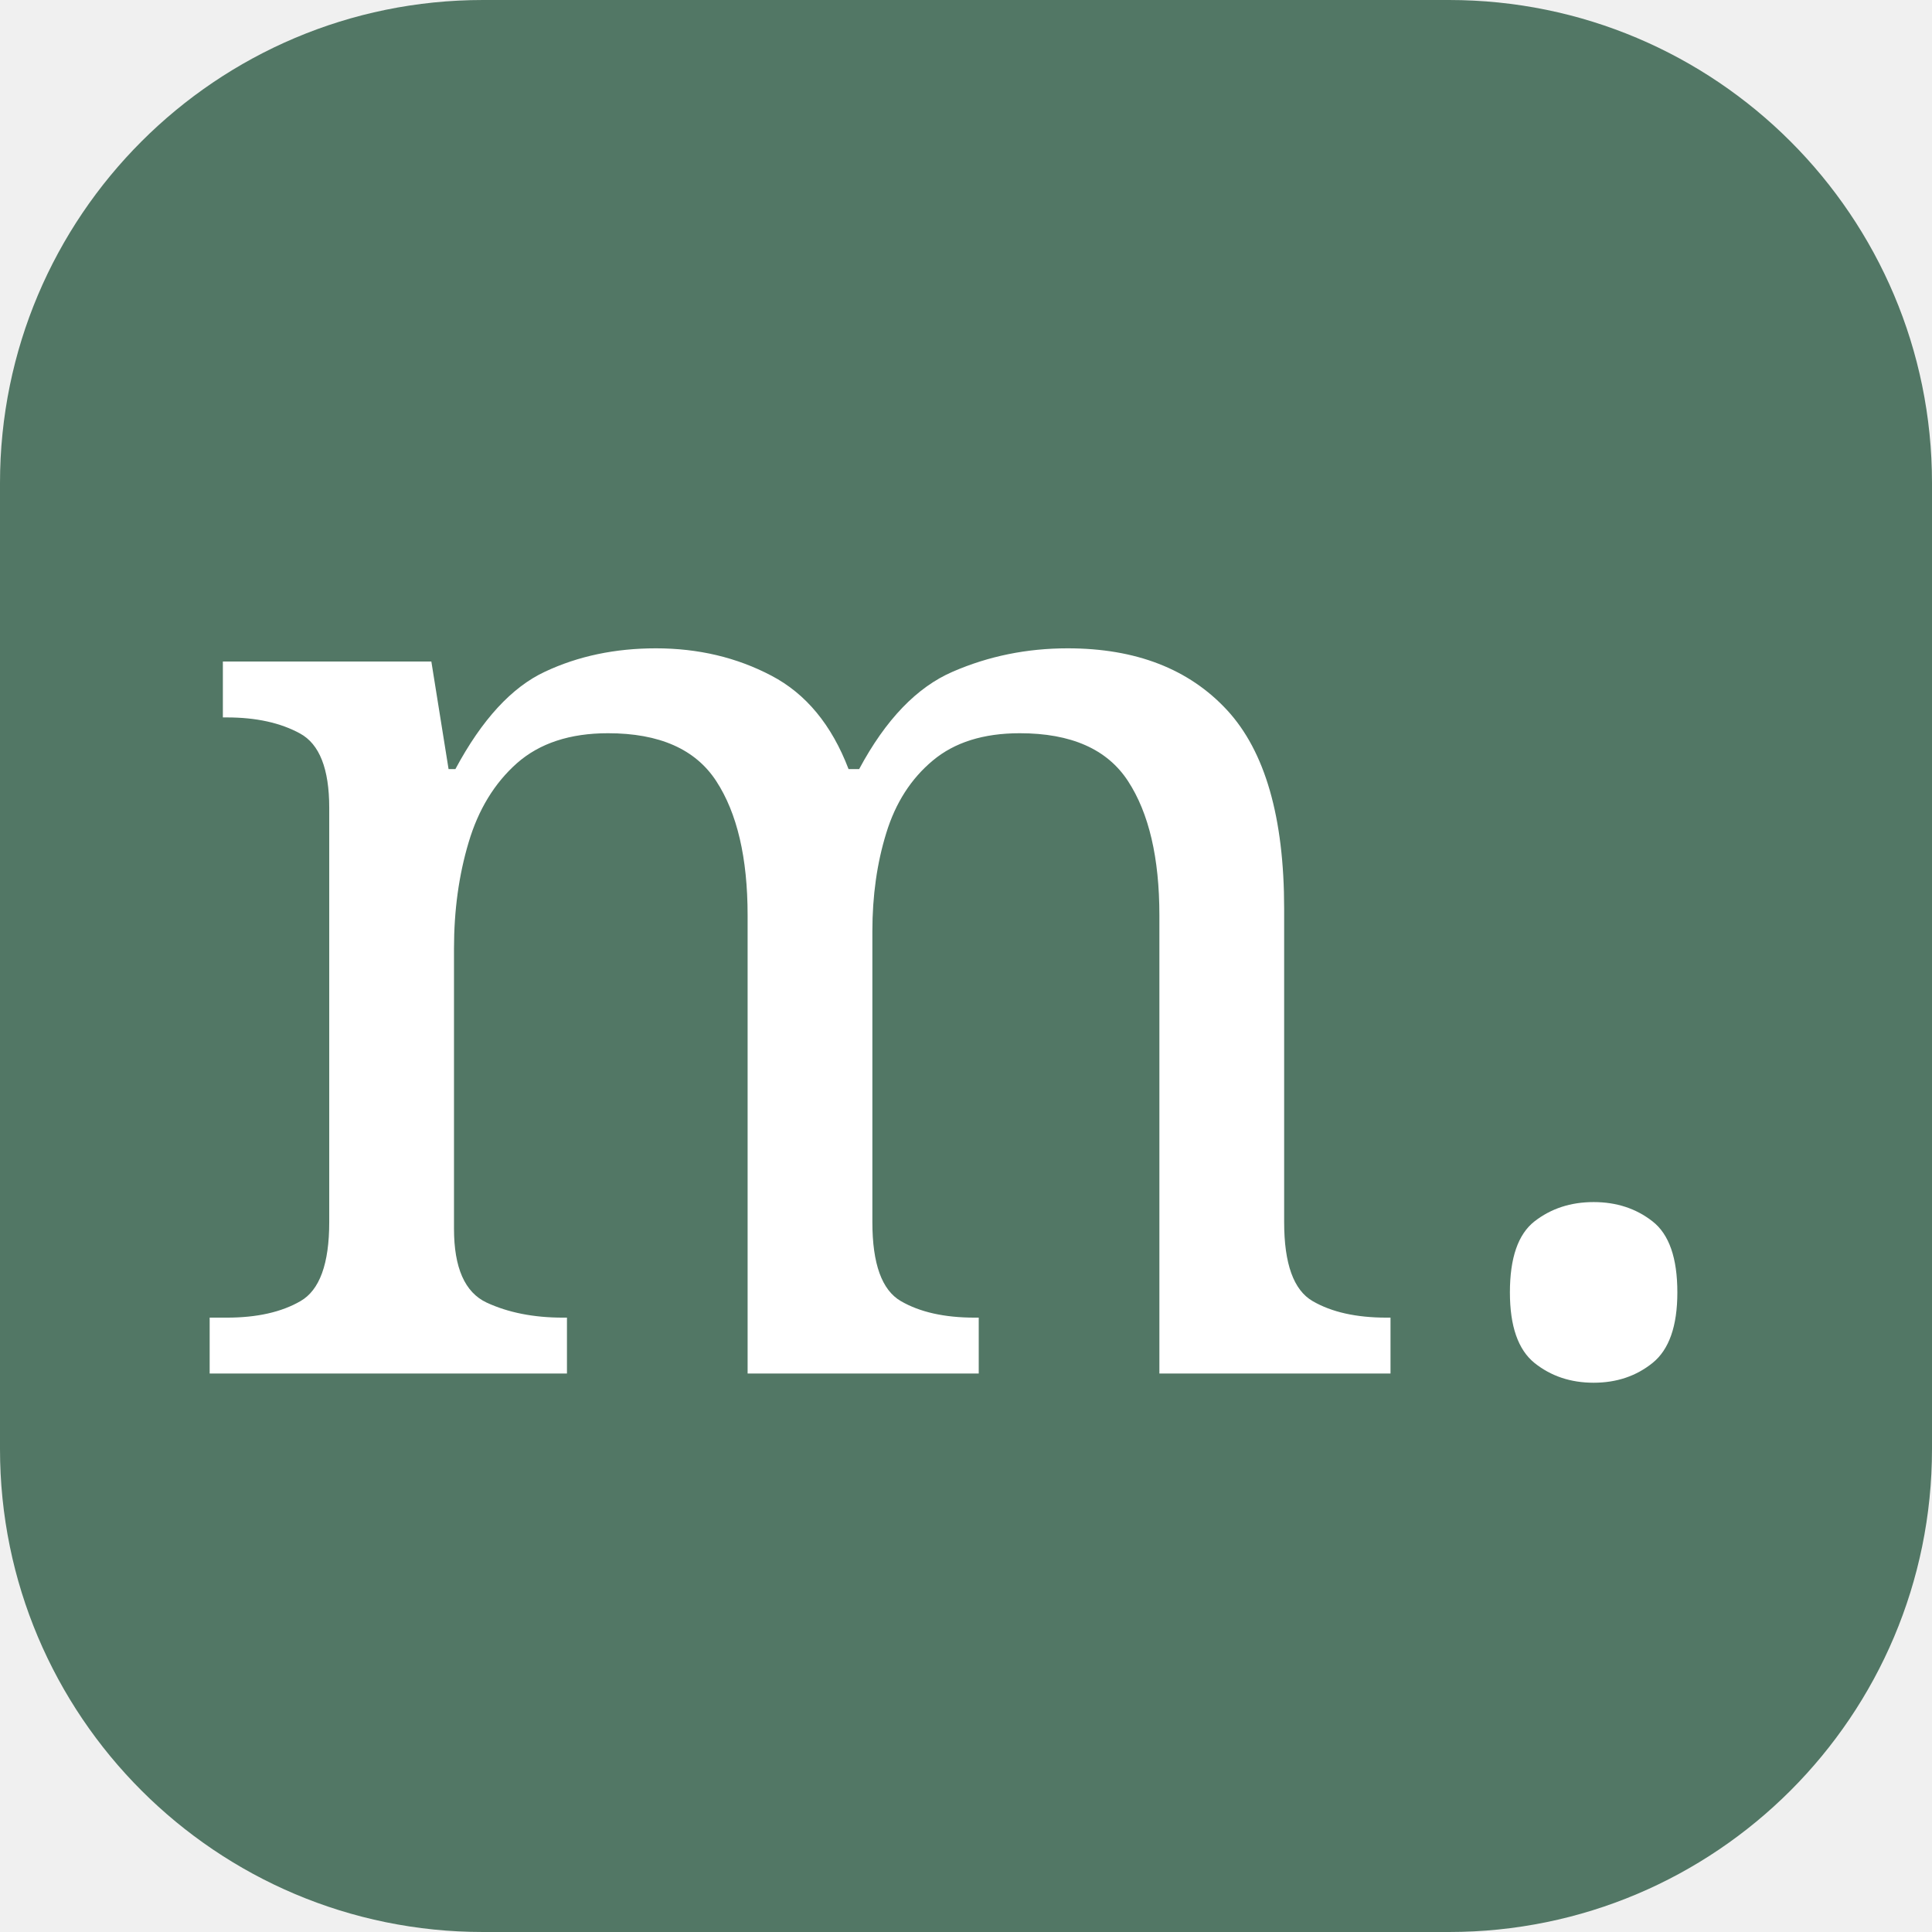
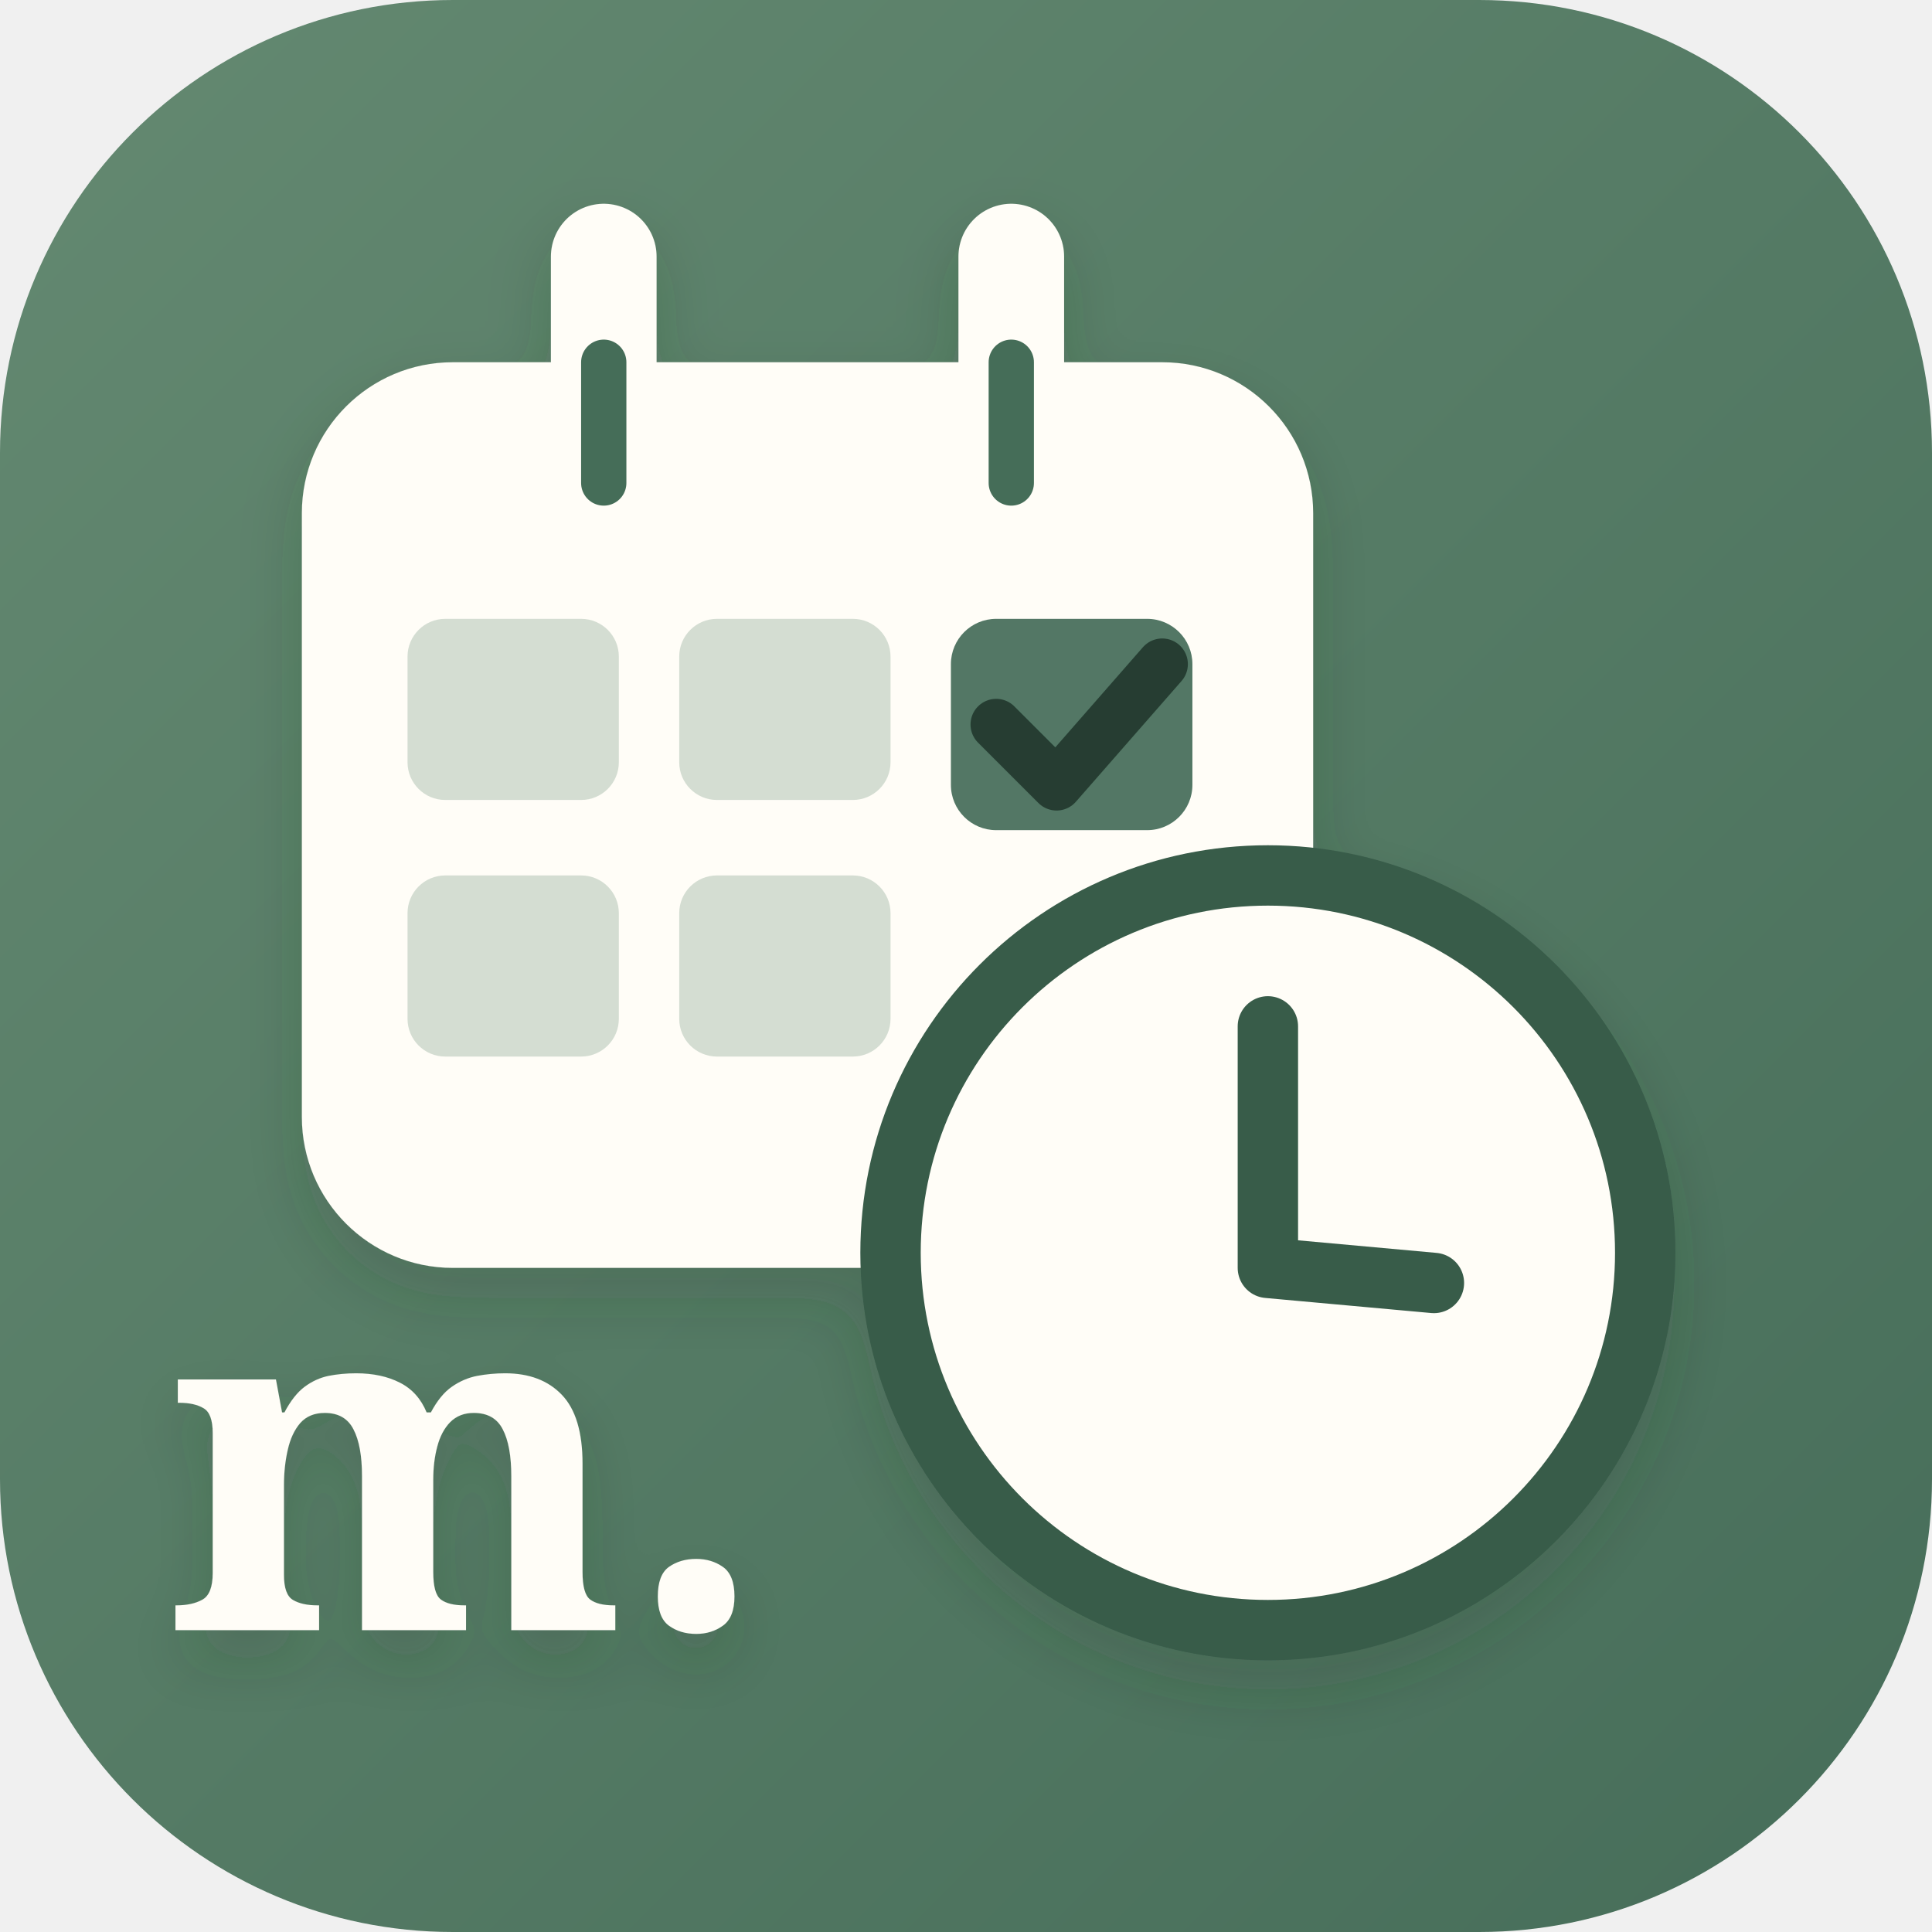
<svg xmlns="http://www.w3.org/2000/svg" viewBox="0 0 128 128">
-   <rect width="128" height="128" rx="32" fill="#527765" />
-   <text x="64" y="91" text-anchor="middle" fill="#fff" font-family="Georgia,serif" font-size="88">m.</text>
+   <defs>
+     <linearGradient id="g" x1="0" y1="0" x2="1" y2="1">
+       <stop stop-color="#648971" />
+       <stop offset="1" stop-color="#466d59" />
+     </linearGradient>
+     <filter id="s" x="-20%" y="-20%" width="140%" height="140%">
+       <feDropShadow dx="0" dy="2" stdDeviation="2" flood-color="#203d31" flood-opacity=".18" />
+     </filter>
+   </defs>
+   <rect width="128" height="128" rx="30" fill="url(#g)" />
+   <g filter="url(#s)">
+     <rect x="20" y="24" width="67" height="60" rx="10" fill="#fffdf7" />
+     <path d="M40 17v12m27-12v12" stroke="#fffdf7" stroke-width="7" stroke-linecap="round" />
+     <path d="M40 24v8m27-8v8" stroke="#456d58" stroke-width="3" stroke-linecap="round" />
+     <rect x="27" y="41" width="14" height="12" rx="2.5" fill="#d4ddd2" />
+     <rect x="45" y="41" width="14" height="12" rx="2.5" fill="#d4ddd2" />
+     <rect x="63" y="41" width="16" height="14" rx="3" fill="#527765" />
+     <path d="m66 48 4 4 7-8" fill="none" stroke="#263e32" stroke-width="3.4" stroke-linecap="round" stroke-linejoin="round" />
+     <rect x="27" y="58" width="14" height="12" rx="2.5" fill="#d4ddd2" />
+     <rect x="45" y="58" width="14" height="12" rx="2.5" fill="#d4ddd2" />
+     <circle cx="84" cy="83" r="25" fill="#fffdf7" stroke="#385b49" stroke-width="4" />
+     <path d="M84 68v16l11 1" fill="none" stroke="#385b49" stroke-width="4" stroke-linecap="round" stroke-linejoin="round" />
+     <text x="11" y="108" fill="#fffdf7" font-family="Georgia,serif" font-size="31" font-weight="700">m.</text>
+   </g>
</svg>
